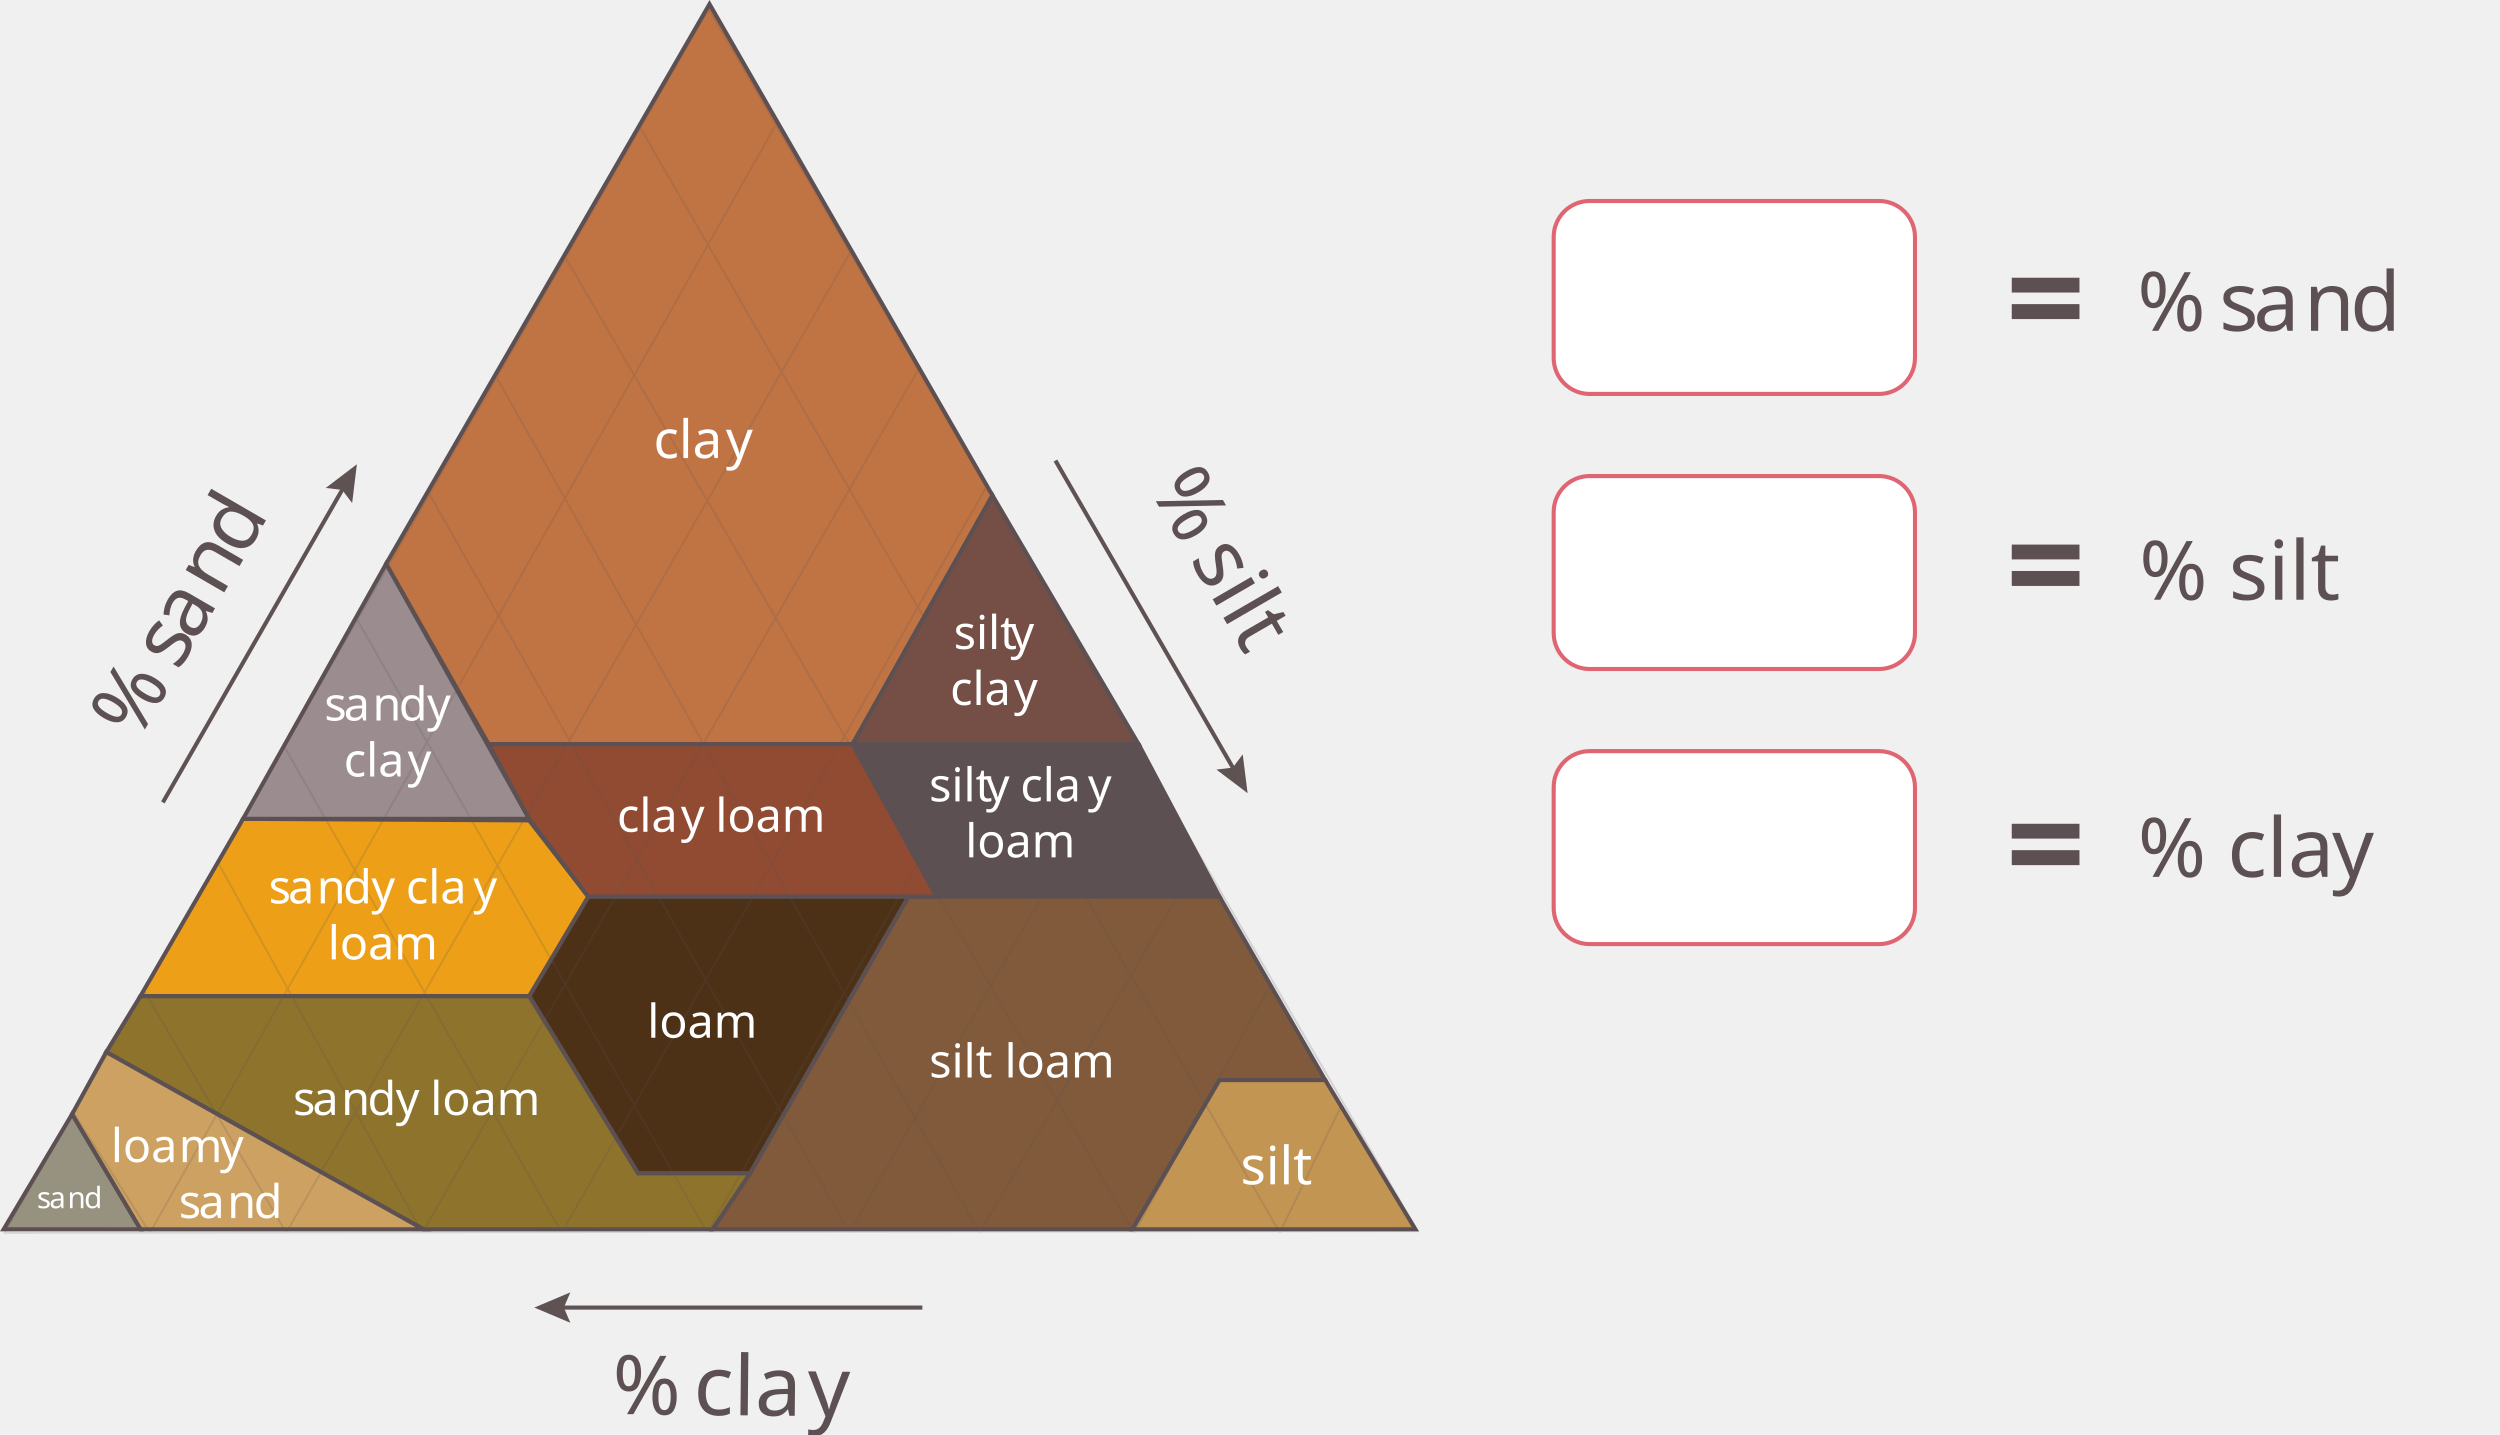
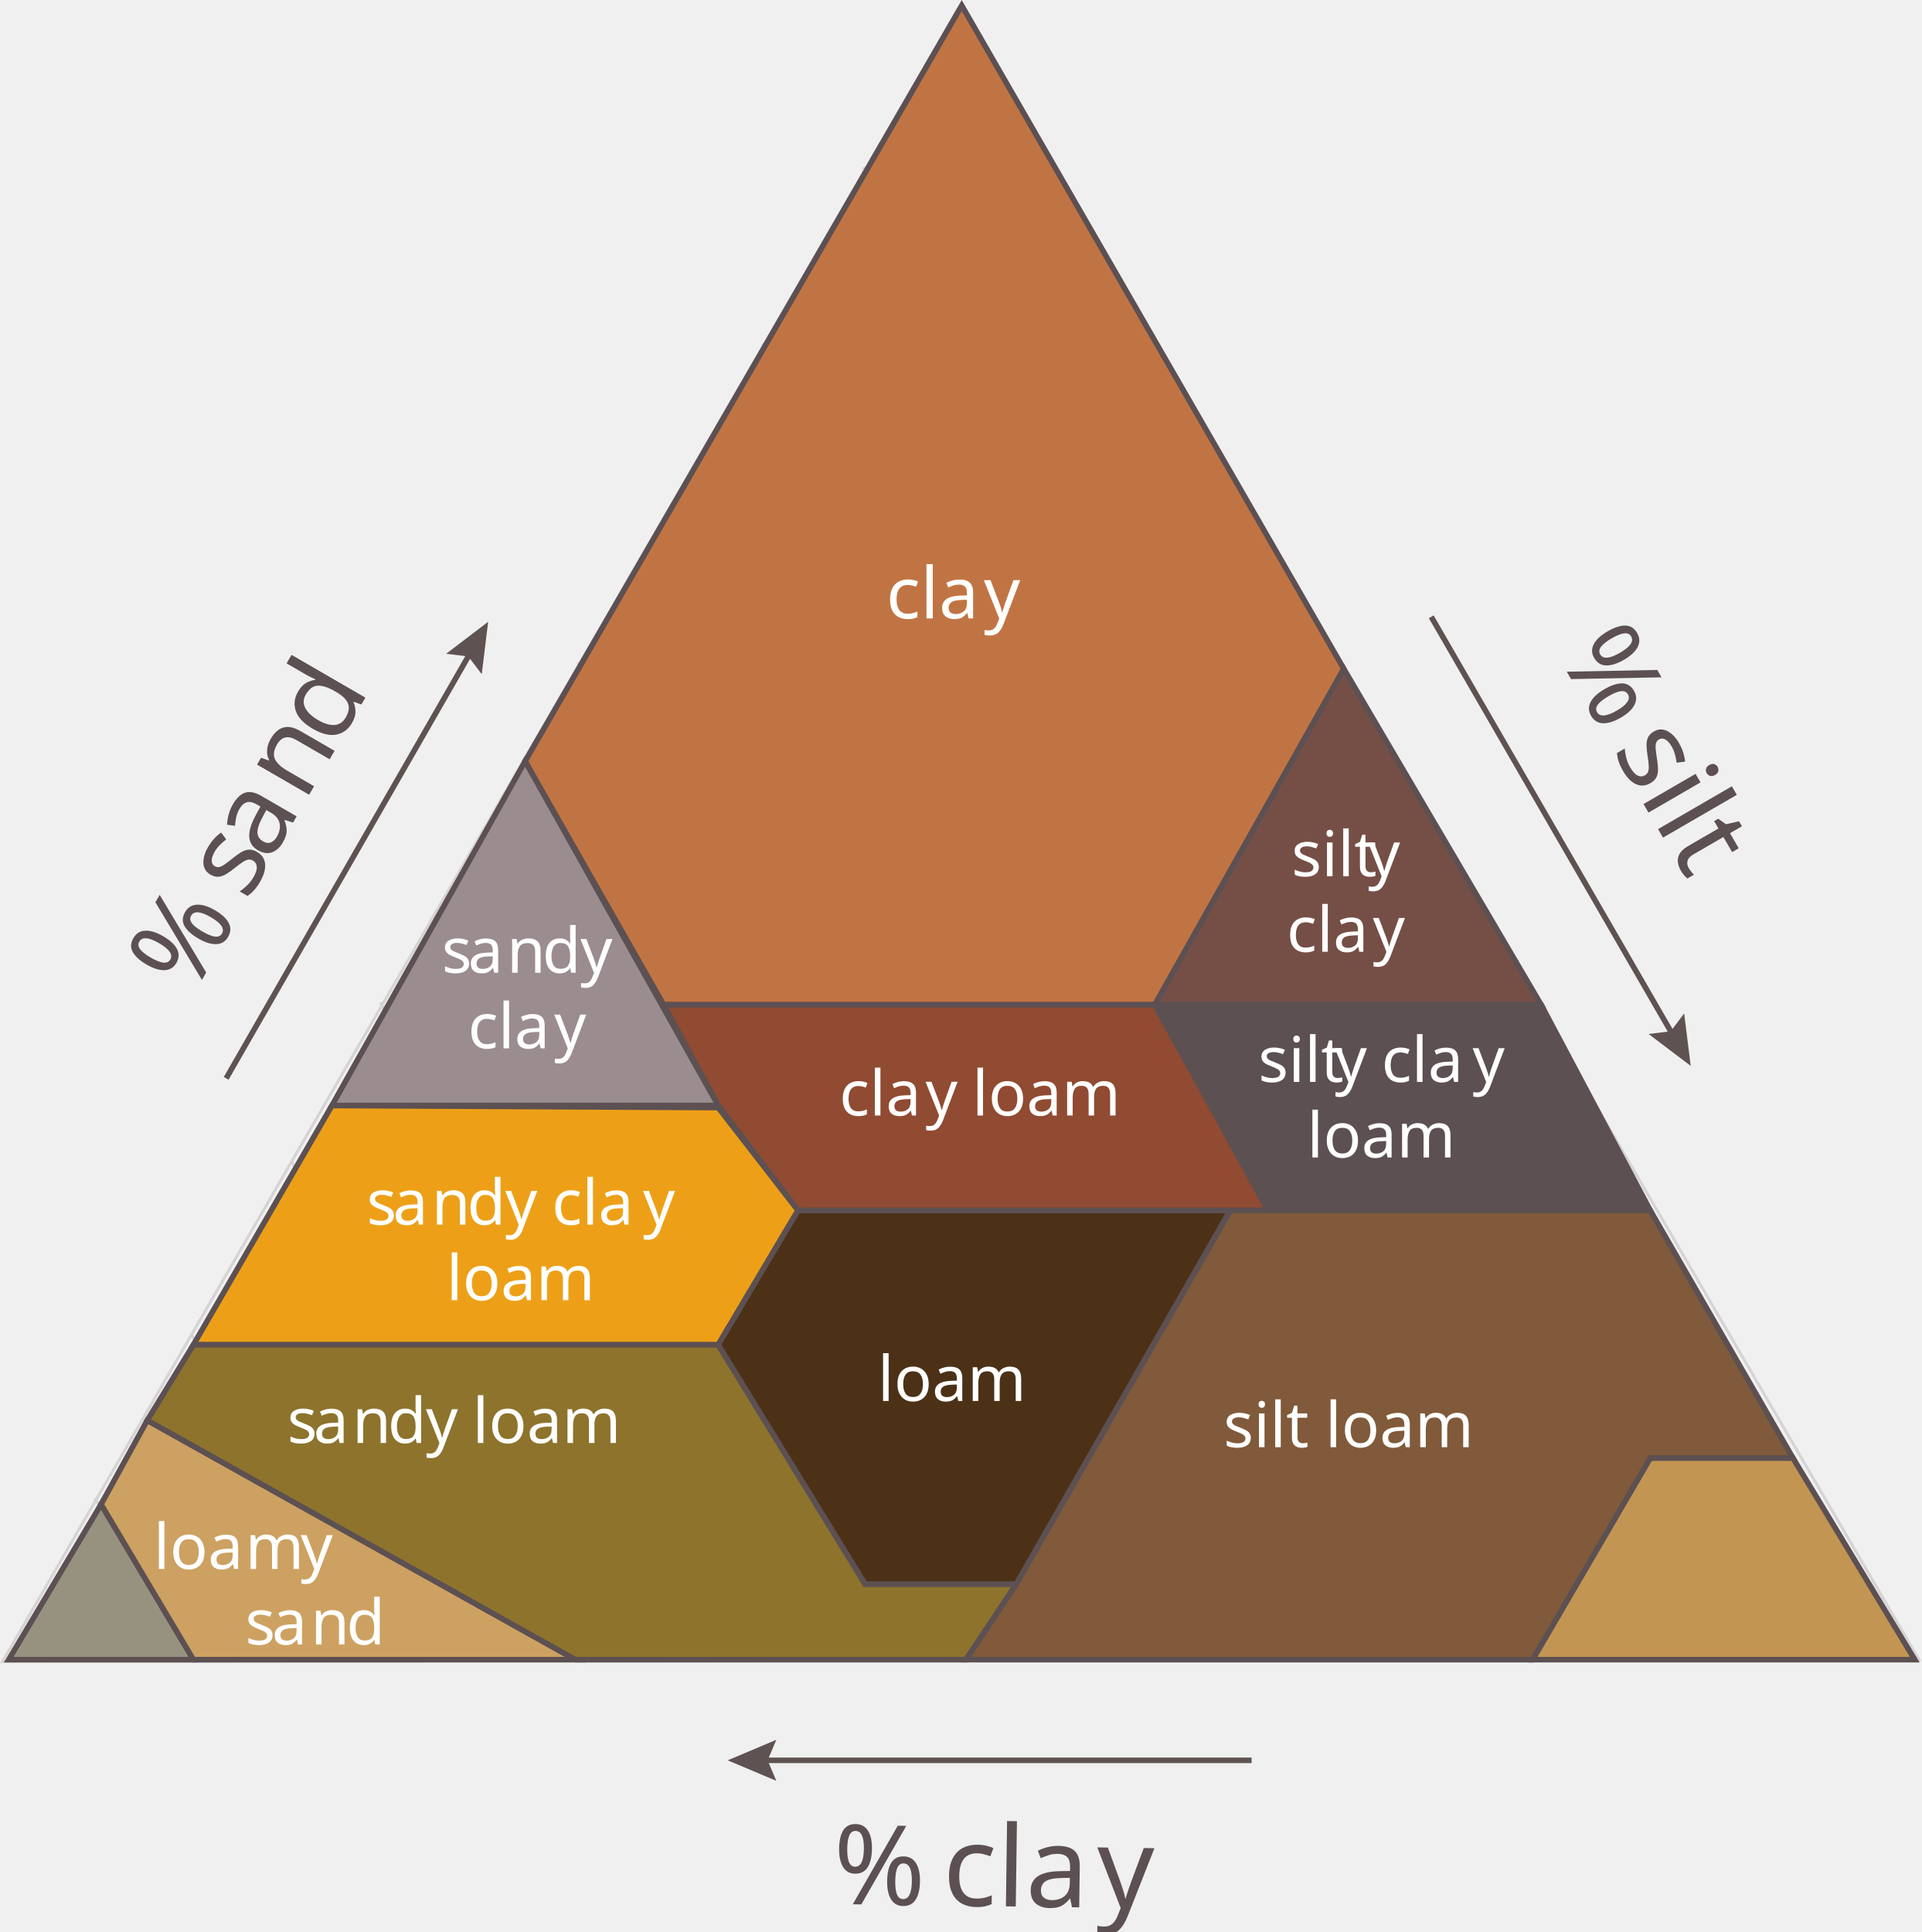
- <svg xmlns="http://www.w3.org/2000/svg" viewBox="0 0 1352.85 776.39">
+ <svg xmlns="http://www.w3.org/2000/svg" viewBox="0 0 770.11 774.39">
  <defs>
-     <style>.cls-1{fill:#c17443;}.cls-1,.cls-10,.cls-11,.cls-12,.cls-14,.cls-2,.cls-3,.cls-4,.cls-5,.cls-6,.cls-7,.cls-8,.cls-9{stroke:#5c5052;}.cls-1,.cls-10,.cls-11,.cls-12,.cls-14,.cls-2,.cls-21,.cls-3,.cls-39,.cls-4,.cls-5,.cls-6,.cls-7,.cls-8,.cls-9{stroke-miterlimit:10;}.cls-1,.cls-10,.cls-11,.cls-12,.cls-2,.cls-21,.cls-3,.cls-39,.cls-4,.cls-5,.cls-6,.cls-7,.cls-8,.cls-9{stroke-width:2.22px;}.cls-2{fill:#754f46;}.cls-15,.cls-3,.cls-40,.cls-41{fill:#5c5052;}.cls-4{fill:#805a3a;}.cls-5{fill:#c39552;}.cls-6{fill:#4c3117;}.cls-7{fill:#8d732c;}.cls-8{fill:#cda161;}.cls-9{fill:#eda017;}.cls-10{fill:#9a8c8f;}.cls-11{fill:#904b32;}.cls-12{fill:#979280;}.cls-13{opacity:0.18;}.cls-14,.cls-21{fill:none;}.cls-14{stroke-width:1.11px;}.cls-15,.cls-41{font-size:44.43px;}.cls-15{font-family:Acre-Light, Acre;font-weight:300;}.cls-16,.cls-17,.cls-18,.cls-19,.cls-20{font-size:45px;}.cls-16{letter-spacing:0em;}.cls-18{letter-spacing:-0.02em;}.cls-19{letter-spacing:0em;}.cls-20{letter-spacing:-0.03em;}.cls-21{stroke:#5e5252;}.cls-22{fill:#5e5252;}.cls-23{font-size:28.61px;}.cls-23,.cls-25,.cls-28,.cls-33,.cls-39{fill:#fff;}.cls-23,.cls-25,.cls-28,.cls-41{font-family:Acre-Regular, Acre;}.cls-24{letter-spacing:-0.03em;}.cls-25{font-size:16px;}.cls-26{letter-spacing:0em;}.cls-27{letter-spacing:-0.01em;}.cls-28,.cls-33{font-size:25.24px;}.cls-29{letter-spacing:0em;}.cls-30{letter-spacing:-0.01em;}.cls-31{letter-spacing:-0.01em;}.cls-32{letter-spacing:-0.03em;}.cls-33{font-family:Acre-Medium, Acre;font-weight:500;}.cls-34{letter-spacing:-0.01em;}.cls-35{letter-spacing:-0.03em;}.cls-36{letter-spacing:1.47em;}.cls-37{letter-spacing:-0.01em;}.cls-38{letter-spacing:-0.01em;}.cls-39{stroke:#df6572;}.cls-40{font-size:75.54px;font-family:Acre-Bold, Acre;font-weight:700;}.cls-42{letter-spacing:0em;}.cls-43{letter-spacing:-0.01em;}.cls-44{letter-spacing:-0.03em;}</style>
+     <style>.cls-1{opacity:0.18;}.cls-2,.cls-34{fill:none;}.cls-10,.cls-11,.cls-12,.cls-13,.cls-14,.cls-2,.cls-3,.cls-4,.cls-5,.cls-6,.cls-7,.cls-8,.cls-9{stroke:#5c5052;}.cls-10,.cls-11,.cls-12,.cls-13,.cls-14,.cls-2,.cls-3,.cls-34,.cls-4,.cls-5,.cls-6,.cls-7,.cls-8,.cls-9{stroke-miterlimit:10;}.cls-2{stroke-width:1.11px;}.cls-3{fill:#c17443;}.cls-10,.cls-11,.cls-12,.cls-13,.cls-14,.cls-3,.cls-34,.cls-4,.cls-5,.cls-6,.cls-7,.cls-8,.cls-9{stroke-width:2.22px;}.cls-4{fill:#754f46;}.cls-28,.cls-5{fill:#5c5052;}.cls-6{fill:#904b32;}.cls-7{fill:#eda017;}.cls-8{fill:#9a8c8f;}.cls-9{fill:#979280;}.cls-10{fill:#cda161;}.cls-11{fill:#8d732c;}.cls-12{fill:#4c3117;}.cls-13{fill:#805a3a;}.cls-14{fill:#c39552;}.cls-15{font-size:28.61px;}.cls-15,.cls-17,.cls-22{fill:#fff;}.cls-15,.cls-17{font-family:Acre-Regular, Acre;}.cls-16{letter-spacing:-0.03em;}.cls-17,.cls-22{font-size:25.24px;}.cls-18{letter-spacing:0em;}.cls-19{letter-spacing:-0.01em;}.cls-20{letter-spacing:-0.01em;}.cls-21{letter-spacing:-0.03em;}.cls-22{font-family:Acre-Medium, Acre;font-weight:500;}.cls-23{letter-spacing:-0.01em;}.cls-24{letter-spacing:-0.03em;}.cls-25{letter-spacing:1.47em;}.cls-26{letter-spacing:-0.01em;}.cls-27{letter-spacing:-0.01em;}.cls-28{font-size:44.43px;font-family:Acre-Light, Acre;font-weight:300;}.cls-29,.cls-30,.cls-31,.cls-32,.cls-33{font-size:45px;}.cls-29{letter-spacing:0em;}.cls-31{letter-spacing:-0.02em;}.cls-32{letter-spacing:0em;}.cls-33{letter-spacing:-0.03em;}.cls-34{stroke:#5e5252;}.cls-35{fill:#5e5252;}</style>
  </defs>
  <g id="Layer_2" data-name="Layer 2">
-     <g id="textural_class">
-       <g id="Layer_32" data-name="Layer 32">
-         <polygon class="cls-1" points="208.93 305.12 383.94 2.22 537.07 268.1 461.35 402.72 264.46 402.72 208.93 305.12" />
+     <g id="Layer_3" data-name="Layer 3">
+       <g class="cls-1">
+         <polygon class="cls-2" points="0.96 666.07 383.79 3.91 769.14 665.23 0.96 666.07" />
+         <line class="cls-2" x1="345.93" y1="67.01" x2="694.26" y2="666.07" />
+         <line class="cls-2" x1="305.54" y1="137.69" x2="615.17" y2="666.07" />
+         <line class="cls-2" x1="268.52" y1="203.31" x2="531.03" y2="666.07" />
+         <line class="cls-2" x1="231.5" y1="265.58" x2="460.36" y2="666.07" />
+         <line class="cls-2" x1="192.8" y1="334.57" x2="382.95" y2="666.07" />
+         <line class="cls-2" x1="152.41" y1="401.88" x2="303.86" y2="666.07" />
+         <line class="cls-2" x1="117.07" y1="465.82" x2="228.14" y2="666.07" />
+         <line class="cls-2" x1="76.69" y1="534.82" x2="154.09" y2="666.07" />
+         <line class="cls-2" x1="37.98" y1="600.45" x2="80.05" y2="666.07" />
+         <line class="cls-2" x1="419.97" y1="67.01" x2="80.05" y2="666.07" />
+         <line class="cls-2" x1="460.36" y1="137.69" x2="154.09" y2="666.07" />
+         <line class="cls-2" x1="495.7" y1="201.63" x2="228.14" y2="666.07" />
+         <line class="cls-2" x1="532.72" y1="265.58" x2="303.86" y2="666.07" />
+         <line class="cls-2" x1="573.1" y1="334.57" x2="382.95" y2="666.07" />
+         <line class="cls-2" x1="460.36" y1="666.07" x2="611.81" y2="401.88" />
+         <line class="cls-2" x1="531.03" y1="666.07" x2="648.83" y2="465.82" />
+         <line class="cls-2" x1="615.17" y1="666.07" x2="687.53" y2="534.82" />
+         <line class="cls-2" x1="694.26" y1="666.07" x2="726.23" y2="600.45" />
      </g>
-       <g id="Layer_26" data-name="Layer 26">
-         <polygon class="cls-2" points="616.16 402.72 461.35 402.72 537.07 268.1 616.16 402.72" />
-       </g>
-       <g id="Layer_27" data-name="Layer 27">
-         <polygon class="cls-3" points="659.91 485.18 616.16 402.72 461.35 402.72 506.78 485.18 659.91 485.18" />
-       </g>
-       <g id="Layer_28" data-name="Layer 28">
-         <polygon class="cls-4" points="612.8 665.23 659.91 584.46 717.13 584.46 659.91 485.18 491.64 485.18 405.82 634.94 385.62 665.23 612.8 665.23" />
-       </g>
-       <g id="Layer_29" data-name="Layer 29">
-         <polygon class="cls-5" points="765.93 665.23 612.8 665.23 659.91 584.46 717.13 584.46 765.93 665.23" />
-       </g>
-       <g id="Layer_30" data-name="Layer 30">
-         <polygon class="cls-6" points="491.53 485.18 405.82 634.94 345.24 634.94 286.34 539.02 318.31 485.18 491.53 485.18" />
-       </g>
-       <g id="Layer_31" data-name="Layer 31">
-         <polygon class="cls-7" points="385.62 665.23 229.13 665.23 57.48 569.31 75.99 539.02 286.34 539.02 345.24 634.94 405.82 634.94 385.62 665.23" />
-       </g>
-       <g id="Layer_34" data-name="Layer 34">
-         <polygon class="cls-8" points="57.48 569.31 38.97 602.97 75.99 665.23 229.13 665.23 57.48 569.31" />
-       </g>
-       <g id="Layer_35" data-name="Layer 35">
-         <polygon class="cls-9" points="286.34 539.02 318.31 485.18 286.34 443.95 131.53 443.11 75.99 539.02 286.34 539.02" />
-       </g>
-       <g id="Layer_36" data-name="Layer 36">
-         <polygon class="cls-10" points="208.93 305.12 131.53 443.11 286.34 443.11 208.93 305.12" />
-       </g>
-       <g id="Layer_37" data-name="Layer 37">
-         <polygon class="cls-11" points="318.31 485.18 506.78 485.18 461.35 402.72 264.46 402.72 286.34 443.11 318.31 485.18" />
-       </g>
-       <g id="Layer_38" data-name="Layer 38">
-         <polygon class="cls-12" points="1.95 665.23 38.97 602.97 75.99 665.23 1.95 665.23" />
-       </g>
-       <g id="textural_class-2" data-name="textural class">
-         <g id="Layer_33" data-name="Layer 33">
-           <g class="cls-13">
-             <polygon class="cls-14" points="2.43 667.07 383.52 4.91 767.13 666.23 2.43 667.07" />
-             <line class="cls-14" x1="345.83" y1="68.01" x2="692.58" y2="667.07" />
-             <line class="cls-14" x1="305.63" y1="138.69" x2="613.85" y2="667.07" />
-             <line class="cls-14" x1="268.77" y1="204.31" x2="530.09" y2="667.07" />
-             <line class="cls-14" x1="231.92" y1="266.58" x2="459.74" y2="667.07" />
-             <line class="cls-14" x1="193.39" y1="335.57" x2="382.68" y2="667.07" />
-             <line class="cls-14" x1="153.19" y1="402.88" x2="303.95" y2="667.07" />
-             <line class="cls-14" x1="118.01" y1="466.82" x2="228.57" y2="667.07" />
-             <line class="cls-14" x1="77.81" y1="535.82" x2="154.87" y2="667.07" />
-             <line class="cls-14" x1="39.28" y1="601.45" x2="81.16" y2="667.07" />
-             <line class="cls-14" x1="419.54" y1="68.01" x2="81.16" y2="667.07" />
-             <line class="cls-14" x1="460.63" y1="135.72" x2="154.87" y2="667.07" />
-             <line class="cls-14" x1="497.63" y1="198.72" x2="228.57" y2="667.07" />
-             <line class="cls-14" x1="533.63" y1="263.72" x2="303.95" y2="667.07" />
-             <line class="cls-14" x1="573.63" y1="332.72" x2="382.68" y2="667.07" />
-             <line class="cls-14" x1="459.74" y1="667.07" x2="612.63" y2="399.72" />
-             <line class="cls-14" x1="530.09" y1="667.07" x2="649.63" y2="463.72" />
-             <line class="cls-14" x1="613.85" y1="667.07" x2="687.63" y2="532.72" />
-             <line class="cls-14" x1="692.58" y1="667.07" x2="725.63" y2="598.72" />
-           </g>
-           <text class="cls-15" transform="translate(74.41 401.66) rotate(-59.93)">% <tspan class="cls-16" x="43.9" y="0">s</tspan>
-             <tspan class="cls-17" x="62.12" y="0">a</tspan>
-             <tspan class="cls-18" x="89.89" y="0">n</tspan>
-             <tspan class="cls-19" x="114.86" y="0">d</tspan>
-           </text>
-           <text class="cls-15" transform="translate(621.48 264.36) rotate(59.89)">% <tspan class="cls-17" x="43.9" y="0">silt</tspan>
-           </text>
-           <text class="cls-15" transform="matrix(1, 0.01, -0.01, 1, 331.35, 765.17)">% <tspan class="cls-17" x="43.9" y="0">cla</tspan>
-             <tspan class="cls-20" x="105.59" y="0">y</tspan>
-           </text>
-           <line class="cls-21" x1="88.13" y1="434.22" x2="186.52" y2="262.73" />
-           <polygon class="cls-22" points="190.56 272.23 185.16 265.11 176.28 264.05 193.13 251.22 190.56 272.23" />
-           <line class="cls-21" x1="571.13" y1="249.22" x2="668.49" y2="417.74" />
-           <polygon class="cls-22" points="658.25 416.45 667.12 415.36 672.49 408.22 675.13 429.22 658.25 416.45" />
-           <line class="cls-21" x1="499.13" y1="707.58" x2="302.39" y2="707.58" />
-           <polygon class="cls-22" points="308.63 699.35 305.13 707.58 308.63 715.8 289.13 707.58 308.63 699.35" />
-           <text class="cls-23" transform="translate(353.65 247.88)">cla<tspan class="cls-24" x="39.13" y="0">y</tspan>
-           </text>
-           <text class="cls-23" transform="translate(671.31 640.88)">silt</text>
-           <text class="cls-25" transform="translate(19.99 653.8)">
-             <tspan class="cls-26">s</tspan>
-             <tspan x="6.66" y="0">a</tspan>
-             <tspan class="cls-27" x="16.53" y="0">n</tspan>
-             <tspan x="25.54" y="0">d</tspan>
-           </text>
-           <text class="cls-28" transform="translate(175.52 389.91)">
-             <tspan class="cls-29">s</tspan>
-             <tspan x="10.5" y="0">a</tspan>
-             <tspan class="cls-30" x="26.07" y="0">n</tspan>
-             <tspan class="cls-31" x="40.29" y="0">d</tspan>
-             <tspan class="cls-32" x="55.56" y="0">y</tspan>
-             <tspan x="67.7" y="0"> </tspan>
-             <tspan x="10.51" y="30.29">cla</tspan>
-             <tspan class="cls-32" x="45.04" y="30.29">y</tspan>
-           </text>
-           <text class="cls-28" transform="translate(516.1 351.2)">silt<tspan class="cls-32" x="30.67" y="0">y</tspan>
-             <tspan x="-1.93" y="30.29">cla</tspan>
-             <tspan class="cls-32" x="32.6" y="30.29">y</tspan>
-           </text>
-           <text class="cls-28" transform="translate(502.79 433.66)">silt<tspan class="cls-32" x="30.67" y="0">y</tspan>
-             <tspan x="42.81" y="0" xml:space="preserve"> cla</tspan>
-             <tspan class="cls-32" x="85.89" y="0">y</tspan>
-             <tspan x="98.04" y="0"> </tspan>
-             <tspan x="19.56" y="30.29">loam</tspan>
-           </text>
-           <text class="cls-28" transform="translate(145.38 488.87)">
-             <tspan class="cls-29">s</tspan>
-             <tspan x="10.5" y="0">a</tspan>
-             <tspan class="cls-30" x="26.07" y="0">n</tspan>
-             <tspan class="cls-31" x="40.29" y="0">d</tspan>
-             <tspan class="cls-32" x="55.56" y="0">y</tspan>
-             <tspan x="67.7" y="0" xml:space="preserve"> cla</tspan>
-             <tspan class="cls-32" x="110.78" y="0">y</tspan>
-             <tspan x="122.93" y="0"> </tspan>
-             <tspan x="32.01" y="30.29">loam</tspan>
-           </text>
-           <text class="cls-28" transform="translate(333.88 450.12)">cla<tspan class="cls-32" x="34.53" y="0">y</tspan>
-             <tspan x="46.67" y="0" xml:space="preserve"> loam</tspan>
-           </text>
-           <text class="cls-28" transform="translate(158.58 603.38)">
-             <tspan class="cls-29">s</tspan>
-             <tspan x="10.5" y="0">a</tspan>
-             <tspan class="cls-30" x="26.07" y="0">n</tspan>
-             <tspan class="cls-31" x="40.29" y="0">d</tspan>
-             <tspan class="cls-32" x="55.56" y="0">y</tspan>
-             <tspan x="67.7" y="0" xml:space="preserve"> loam</tspan>
-           </text>
-           <text class="cls-28" transform="translate(502.84 583.06)">silt loam</text>
-           <text class="cls-28" transform="translate(350.28 561.55)">loam</text>
-           <text class="cls-33" transform="translate(60.01 628.86)">loa<tspan class="cls-34" x="36.75" y="0">m</tspan>
-             <tspan class="cls-35" x="58.96" y="0">y</tspan>
-             <tspan x="71.36" y="0" xml:space="preserve">  </tspan>
-             <tspan class="cls-36" x="88.32" y="0">	</tspan>
-             <tspan class="cls-37" x="36.73" y="30.29">s</tspan>
-             <tspan x="47.41" y="30.29">a</tspan>
-             <tspan class="cls-38" x="62.98" y="30.29">n</tspan>
-             <tspan x="77.29" y="30.29">d</tspan>
-           </text>
-         </g>
-         <g id="Layer_23" data-name="Layer 23">
-           <rect class="cls-39" x="840.76" y="257.61" width="195.51" height="104.42" rx="19.47" />
-         </g>
-         <g id="Layer_24" data-name="Layer 24">
-           <rect class="cls-39" x="840.76" y="108.76" width="195.51" height="104.42" rx="19.47" />
-         </g>
-         <g id="Layer_25" data-name="Layer 25">
-           <rect class="cls-39" x="840.76" y="406.47" width="195.51" height="104.42" rx="19.47" />
-         </g>
-         <text class="cls-40" transform="translate(1085.39 188.07)">=</text>
-         <text class="cls-40" transform="translate(1085.39 332.48)">=</text>
-         <text class="cls-40" transform="translate(1085.39 483.56)">=</text>
-         <text class="cls-41" transform="translate(1156.59 179.02)">% <tspan class="cls-42" x="44.3" y="0">s</tspan>
-           <tspan x="62.78" y="0">a</tspan>
-           <tspan class="cls-43" x="90.2" y="0">n</tspan>
-           <tspan x="115.22" y="0">d</tspan>
-         </text>
-         <text class="cls-41" transform="translate(1157.64 324.54)">% silt</text>
-         <text class="cls-41" transform="translate(1156.88 474.5)">% cla<tspan class="cls-44" x="105.08" y="0">y</tspan>
-         </text>
-       </g>
+       <polygon class="cls-3" points="210.47 305.12 385.48 2.22 538.61 268.1 462.88 402.72 266 402.72 210.47 305.12" />
+       <polygon class="cls-4" points="617.7 402.72 462.88 402.72 538.61 268.1 617.7 402.72" />
+       <polygon class="cls-5" points="661.45 485.18 617.7 402.72 462.88 402.72 508.32 485.18 661.45 485.18" />
+       <polygon class="cls-6" points="319.85 485.18 508.32 485.18 462.88 402.72 266 402.72 287.87 443.11 319.85 485.18" />
+       <polygon class="cls-7" points="287.87 539.02 319.85 485.18 287.87 443.95 133.06 443.11 77.53 539.02 287.87 539.02" />
+       <polygon class="cls-8" points="210.47 305.12 133.06 443.11 287.87 443.11 210.47 305.12" />
+       <polygon class="cls-9" points="3.49 665.23 40.51 602.97 77.53 665.23 3.49 665.23" />
+       <polygon class="cls-10" points="59.02 569.31 40.51 602.97 77.53 665.23 230.66 665.23 59.02 569.31" />
+       <polygon class="cls-11" points="387.16 665.23 230.66 665.23 59.02 569.31 77.53 539.02 287.87 539.02 346.77 634.94 407.35 634.94 387.16 665.23" />
+       <polygon class="cls-12" points="493.06 485.18 407.35 634.94 346.77 634.94 287.87 539.02 319.85 485.18 493.06 485.18" />
+       <polygon class="cls-13" points="614.33 665.23 661.45 584.46 718.66 584.46 661.45 485.18 493.17 485.18 407.35 634.94 387.16 665.23 614.33 665.23" />
+       <polygon class="cls-14" points="767.46 665.23 614.33 665.23 661.45 584.46 718.66 584.46 767.46 665.23" />
+       <text class="cls-15" transform="translate(355.18 247.88)">cla<tspan class="cls-16" x="39.13" y="0">y</tspan>
+       </text>
+       <text class="cls-17" transform="translate(177.06 389.91)">
+         <tspan class="cls-18">s</tspan>
+         <tspan x="10.5" y="0">a</tspan>
+         <tspan class="cls-19" x="26.07" y="0">n</tspan>
+         <tspan class="cls-20" x="40.29" y="0">d</tspan>
+         <tspan class="cls-21" x="55.56" y="0">y</tspan>
+         <tspan x="67.7" y="0"> </tspan>
+         <tspan x="10.51" y="30.29">cla</tspan>
+         <tspan class="cls-21" x="45.04" y="30.29">y</tspan>
+       </text>
+       <text class="cls-17" transform="translate(517.64 351.2)">silt<tspan class="cls-21" x="30.67" y="0">y</tspan>
+         <tspan x="-1.93" y="30.29">cla</tspan>
+         <tspan class="cls-21" x="32.6" y="30.29">y</tspan>
+       </text>
+       <text class="cls-17" transform="translate(504.33 433.66)">silt<tspan class="cls-21" x="30.67" y="0">y</tspan>
+         <tspan x="42.81" y="0" xml:space="preserve"> cla</tspan>
+         <tspan class="cls-21" x="85.89" y="0">y</tspan>
+         <tspan x="98.04" y="0"> </tspan>
+         <tspan x="19.56" y="30.29">loam</tspan>
+       </text>
+       <text class="cls-17" transform="translate(146.92 490.87)">
+         <tspan class="cls-18">s</tspan>
+         <tspan x="10.5" y="0">a</tspan>
+         <tspan class="cls-19" x="26.07" y="0">n</tspan>
+         <tspan class="cls-20" x="40.29" y="0">d</tspan>
+         <tspan class="cls-21" x="55.56" y="0">y</tspan>
+         <tspan x="67.7" y="0" xml:space="preserve"> cla</tspan>
+         <tspan class="cls-21" x="110.78" y="0">y</tspan>
+         <tspan x="122.93" y="0"> </tspan>
+         <tspan x="32.01" y="30.29">loam</tspan>
+       </text>
+       <text class="cls-17" transform="translate(336.41 447.12)">cla<tspan class="cls-21" x="34.53" y="0">y</tspan>
+         <tspan x="46.67" y="0" xml:space="preserve"> loam</tspan>
+       </text>
+       <text class="cls-17" transform="translate(115.12 578.38)">
+         <tspan class="cls-18">s</tspan>
+         <tspan x="10.5" y="0">a</tspan>
+         <tspan class="cls-19" x="26.07" y="0">n</tspan>
+         <tspan class="cls-20" x="40.29" y="0">d</tspan>
+         <tspan class="cls-21" x="55.56" y="0">y</tspan>
+         <tspan x="67.7" y="0" xml:space="preserve"> loam</tspan>
+       </text>
+       <text class="cls-17" transform="translate(490.38 580.06)">silt loam</text>
+       <text class="cls-17" transform="translate(351.81 561.55)">loam</text>
+       <text class="cls-22" transform="translate(61.54 628.86)">loa<tspan class="cls-23" x="36.75" y="0">m</tspan>
+         <tspan class="cls-24" x="58.96" y="0">y</tspan>
+         <tspan x="71.36" y="0" xml:space="preserve">  </tspan>
+         <tspan class="cls-25" x="88.32" y="0">	</tspan>
+         <tspan class="cls-26" x="36.73" y="30.29">s</tspan>
+         <tspan x="47.41" y="30.29">a</tspan>
+         <tspan class="cls-27" x="62.98" y="30.29">n</tspan>
+         <tspan x="77.29" y="30.29">d</tspan>
+       </text>
+       <text class="cls-28" transform="translate(76.95 399.66) rotate(-59.93)">% <tspan class="cls-29" x="43.9" y="0">s</tspan>
+         <tspan class="cls-30" x="62.12" y="0">a</tspan>
+         <tspan class="cls-31" x="89.89" y="0">n</tspan>
+         <tspan class="cls-32" x="114.86" y="0">d</tspan>
+       </text>
+       <text class="cls-28" transform="translate(623.99 262.35) rotate(59.89)">% <tspan class="cls-30" x="43.9" y="0">silt</tspan>
+       </text>
+       <text class="cls-28" transform="translate(333.86 763.17) rotate(0.78)">% <tspan class="cls-30" x="43.9" y="0">cla</tspan>
+         <tspan class="cls-33" x="105.59" y="0">y</tspan>
+       </text>
+       <line class="cls-34" x1="90.66" y1="432.22" x2="189.06" y2="260.73" />
+       <polygon class="cls-35" points="193.09 270.23 187.69 263.11 178.82 262.05 195.66 249.22 193.09 270.23" />
+       <line class="cls-34" x1="573.66" y1="247.22" x2="671.02" y2="415.74" />
+       <polygon class="cls-35" points="660.78 414.45 669.65 413.36 675.03 406.22 677.66 427.22 660.78 414.45" />
+       <line class="cls-34" x1="501.66" y1="705.58" x2="304.92" y2="705.58" />
+       <polygon class="cls-35" points="311.16 697.35 307.67 705.58 311.16 713.8 291.66 705.58 311.16 697.35" />
    </g>
  </g>
</svg>
